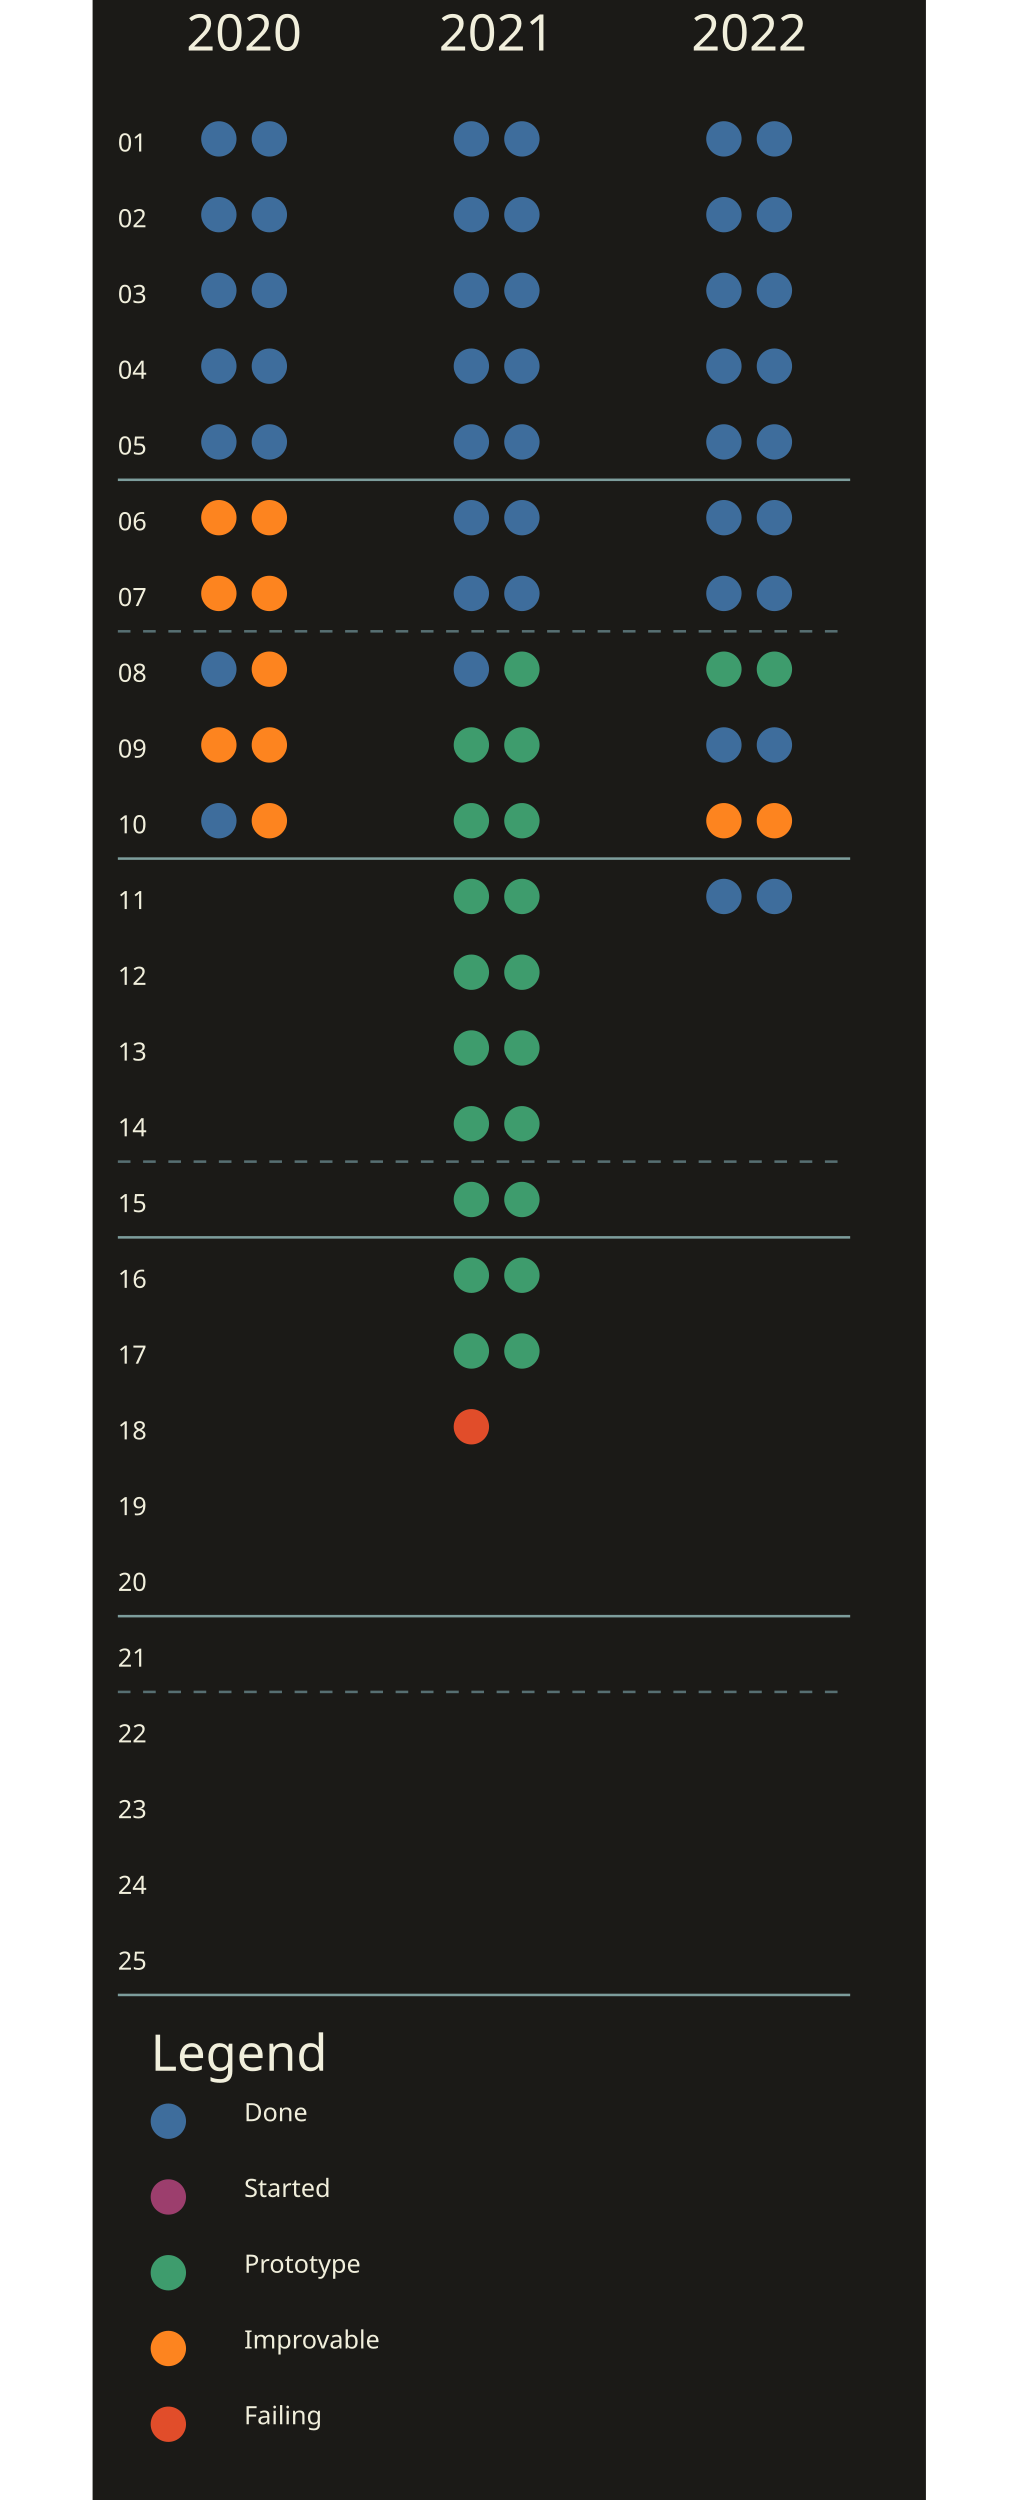
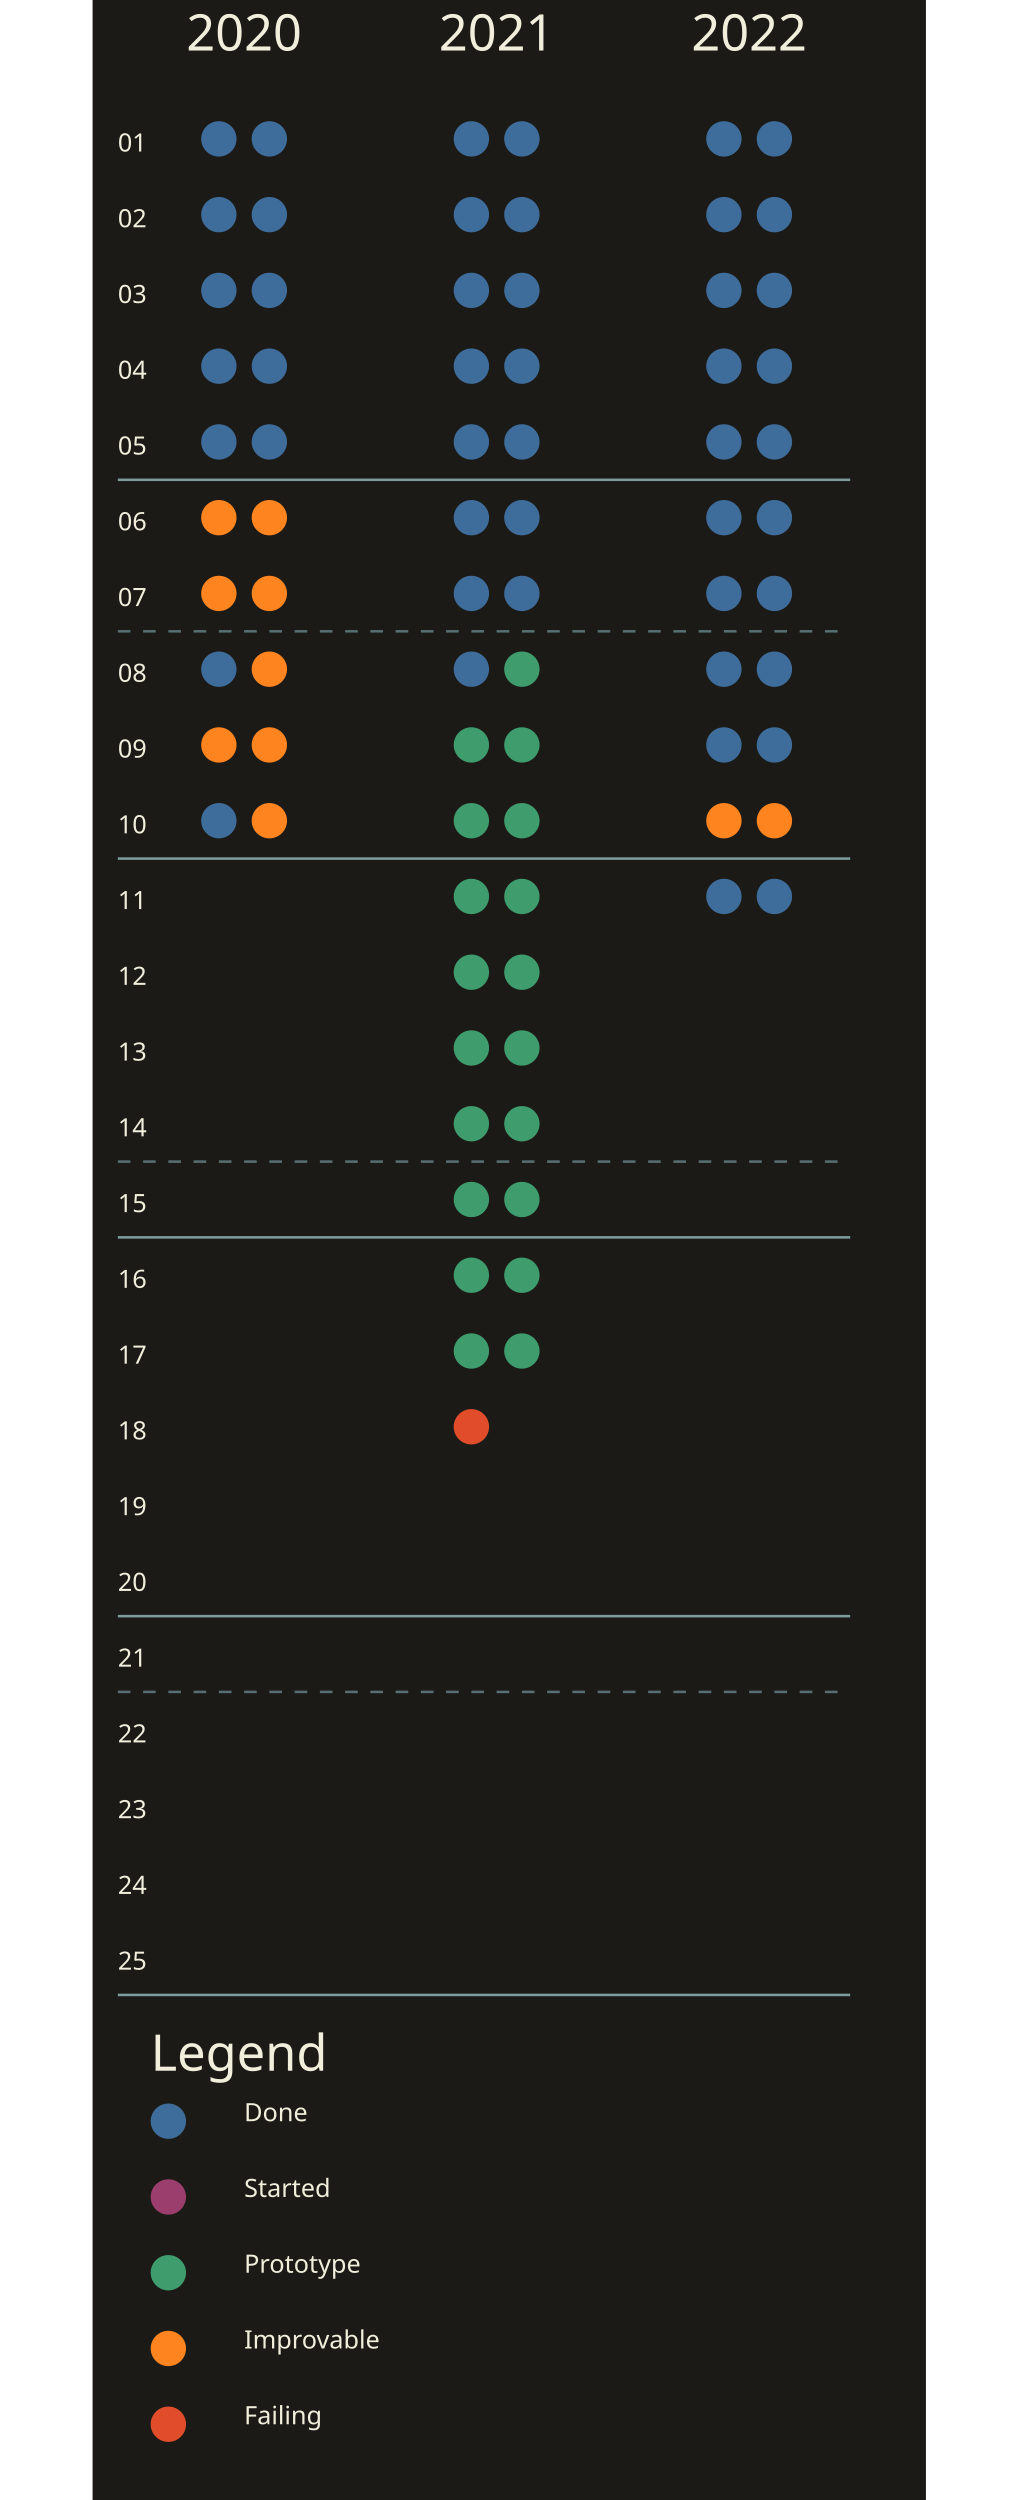
<svg xmlns="http://www.w3.org/2000/svg" height="810" style="font-family: 'Recursive', sans-serif;" viewBox="0 0 330 990" width="330">
  <defs>
    <style>
@font-face {
    font-family: 'Recursive';
    src: url('https://fonts.googleapis.com/css2?family=Recursive:wght,CASL@500,1&amp;display=swap');
  }
</style>
  </defs>
  <rect fill="#1b1a17" height="100%" width="100%" />
  <text fill="#F1EFDC" font-size="20" text-anchor="middle" x="60" y="20">
2020
</text>
  <circle cx="50" cy="55" fill="#3e6d9c" r="7" />
  <circle cx="70" cy="55" fill="#3e6d9c" r="7" />
  <circle cx="50" cy="85" fill="#3e6d9c" r="7" />
  <circle cx="70" cy="85" fill="#3e6d9c" r="7" />
  <circle cx="50" cy="115" fill="#3e6d9c" r="7" />
  <circle cx="70" cy="115" fill="#3e6d9c" r="7" />
  <circle cx="50" cy="145" fill="#3e6d9c" r="7" />
  <circle cx="70" cy="145" fill="#3e6d9c" r="7" />
  <circle cx="50" cy="175" fill="#3e6d9c" r="7" />
  <circle cx="70" cy="175" fill="#3e6d9c" r="7" />
  <circle cx="50" cy="205" fill="#fd841f" r="7" />
  <circle cx="70" cy="205" fill="#fd841f" r="7" />
  <circle cx="50" cy="235" fill="#fd841f" r="7" />
  <circle cx="70" cy="235" fill="#fd841f" r="7" />
  <circle cx="50" cy="265" fill="#3e6d9c" r="7" />
  <circle cx="70" cy="265" fill="#fd841f" r="7" />
  <circle cx="50" cy="295" fill="#fd841f" r="7" />
  <circle cx="70" cy="295" fill="#fd841f" r="7" />
  <circle cx="50" cy="325" fill="#3e6d9c" r="7" />
  <circle cx="70" cy="325" fill="#fd841f" r="7" />
  <text fill="#F1EFDC" font-size="20" text-anchor="middle" x="160" y="20">
2021
</text>
  <circle cx="150" cy="55" fill="#3e6d9c" r="7" />
  <circle cx="170" cy="55" fill="#3e6d9c" r="7" />
  <circle cx="150" cy="85" fill="#3e6d9c" r="7" />
  <circle cx="170" cy="85" fill="#3e6d9c" r="7" />
  <circle cx="150" cy="115" fill="#3e6d9c" r="7" />
  <circle cx="170" cy="115" fill="#3e6d9c" r="7" />
  <circle cx="150" cy="145" fill="#3e6d9c" r="7" />
  <circle cx="170" cy="145" fill="#3e6d9c" r="7" />
  <circle cx="150" cy="175" fill="#3e6d9c" r="7" />
  <circle cx="170" cy="175" fill="#3e6d9c" r="7" />
  <circle cx="150" cy="205" fill="#3e6d9c" r="7" />
  <circle cx="170" cy="205" fill="#3e6d9c" r="7" />
  <circle cx="150" cy="235" fill="#3e6d9c" r="7" />
  <circle cx="170" cy="235" fill="#3e6d9c" r="7" />
  <circle cx="150" cy="265" fill="#3e6d9c" r="7" />
  <circle cx="170" cy="265" fill="#3e9c6d" r="7" />
  <circle cx="150" cy="295" fill="#3e9c6d" r="7" />
  <circle cx="170" cy="295" fill="#3e9c6d" r="7" />
  <circle cx="150" cy="325" fill="#3e9c6d" r="7" />
  <circle cx="170" cy="325" fill="#3e9c6d" r="7" />
  <circle cx="150" cy="355" fill="#3e9c6d" r="7" />
  <circle cx="170" cy="355" fill="#3e9c6d" r="7" />
  <circle cx="150" cy="385" fill="#3e9c6d" r="7" />
  <circle cx="170" cy="385" fill="#3e9c6d" r="7" />
  <circle cx="150" cy="415" fill="#3e9c6d" r="7" />
  <circle cx="170" cy="415" fill="#3e9c6d" r="7" />
  <circle cx="150" cy="445" fill="#3e9c6d" r="7" />
  <circle cx="170" cy="445" fill="#3e9c6d" r="7" />
  <circle cx="150" cy="475" fill="#3e9c6d" r="7" />
  <circle cx="170" cy="475" fill="#3e9c6d" r="7" />
  <circle cx="150" cy="505" fill="#3e9c6d" r="7" />
  <circle cx="170" cy="505" fill="#3e9c6d" r="7" />
  <circle cx="150" cy="535" fill="#3e9c6d" r="7" />
  <circle cx="170" cy="535" fill="#3e9c6d" r="7" />
  <circle cx="150" cy="565" fill="#e14d2a" r="7" />
  <text fill="#F1EFDC" font-size="20" text-anchor="middle" x="260" y="20">
2022
</text>
  <circle cx="250" cy="55" fill="#3e6d9c" r="7" />
  <circle cx="270" cy="55" fill="#3e6d9c" r="7" />
  <circle cx="250" cy="85" fill="#3e6d9c" r="7" />
  <circle cx="270" cy="85" fill="#3e6d9c" r="7" />
  <circle cx="250" cy="115" fill="#3e6d9c" r="7" />
  <circle cx="270" cy="115" fill="#3e6d9c" r="7" />
  <circle cx="250" cy="145" fill="#3e6d9c" r="7" />
  <circle cx="270" cy="145" fill="#3e6d9c" r="7" />
  <circle cx="250" cy="175" fill="#3e6d9c" r="7" />
  <circle cx="270" cy="175" fill="#3e6d9c" r="7" />
  <circle cx="250" cy="205" fill="#3e6d9c" r="7" />
  <circle cx="270" cy="205" fill="#3e6d9c" r="7" />
  <circle cx="250" cy="235" fill="#3e6d9c" r="7" />
  <circle cx="270" cy="235" fill="#3e6d9c" r="7" />
-   <circle cx="250" cy="265" fill="#3e9c6d" r="7" />
-   <circle cx="270" cy="265" fill="#3e9c6d" r="7" />
+   <circle cx="250" cy="265" fill="#3e6d9c" r="7" />
+   <circle cx="270" cy="265" fill="#3e6d9c" r="7" />
  <circle cx="250" cy="295" fill="#3e6d9c" r="7" />
  <circle cx="270" cy="295" fill="#3e6d9c" r="7" />
  <circle cx="250" cy="325" fill="#fd841f" r="7" />
  <circle cx="270" cy="325" fill="#fd841f" r="7" />
  <circle cx="250" cy="355" fill="#3e6d9c" r="7" />
  <circle cx="270" cy="355" fill="#3e6d9c" r="7" />
  <text fill="#F1EFDC" font-size="10" x="10" y="60">
01
</text>
  <text fill="#F1EFDC" font-size="10" x="10" y="90">
02
</text>
  <text fill="#F1EFDC" font-size="10" x="10" y="120">
03
</text>
  <text fill="#F1EFDC" font-size="10" x="10" y="150">
04
</text>
  <text fill="#F1EFDC" font-size="10" x="10" y="180">
05
</text>
  <line stroke="#7D9D9C" x1="10" x2="300" y1="190" y2="190" />
  <text fill="#F1EFDC" font-size="10" x="10" y="210">
06
</text>
  <text fill="#F1EFDC" font-size="10" x="10" y="240">
07
</text>
  <line stroke="#576F72" stroke-dasharray="5,5" x1="10" x2="300" y1="250" y2="250" />
  <text fill="#F1EFDC" font-size="10" x="10" y="270">
08
</text>
  <text fill="#F1EFDC" font-size="10" x="10" y="300">
09
</text>
  <text fill="#F1EFDC" font-size="10" x="10" y="330">
10
</text>
  <line stroke="#7D9D9C" x1="10" x2="300" y1="340" y2="340" />
  <text fill="#F1EFDC" font-size="10" x="10" y="360">
11
</text>
  <text fill="#F1EFDC" font-size="10" x="10" y="390">
12
</text>
  <text fill="#F1EFDC" font-size="10" x="10" y="420">
13
</text>
  <text fill="#F1EFDC" font-size="10" x="10" y="450">
14
</text>
  <line stroke="#576F72" stroke-dasharray="5,5" x1="10" x2="300" y1="460" y2="460" />
  <text fill="#F1EFDC" font-size="10" x="10" y="480">
15
</text>
  <line stroke="#7D9D9C" x1="10" x2="300" y1="490" y2="490" />
  <text fill="#F1EFDC" font-size="10" x="10" y="510">
16
</text>
  <text fill="#F1EFDC" font-size="10" x="10" y="540">
17
</text>
  <text fill="#F1EFDC" font-size="10" x="10" y="570">
18
</text>
  <text fill="#F1EFDC" font-size="10" x="10" y="600">
19
</text>
  <text fill="#F1EFDC" font-size="10" x="10" y="630">
20
</text>
  <line stroke="#7D9D9C" x1="10" x2="300" y1="640" y2="640" />
  <text fill="#F1EFDC" font-size="10" x="10" y="660">
21
</text>
  <line stroke="#576F72" stroke-dasharray="5,5" x1="10" x2="300" y1="670" y2="670" />
  <text fill="#F1EFDC" font-size="10" x="10" y="690">
22
</text>
  <text fill="#F1EFDC" font-size="10" x="10" y="720">
23
</text>
  <text fill="#F1EFDC" font-size="10" x="10" y="750">
24
</text>
  <text fill="#F1EFDC" font-size="10" x="10" y="780">
25
</text>
  <line stroke="#7D9D9C" x1="10" x2="300" y1="790" y2="790" />
  <text fill="#F1EFDC" font-size="20" text-anchor="left" x="23" y="820">
Legend
</text>
  <circle cx="30" cy="840" fill="#3e6d9c" r="7" />
  <text fill="#F1EFDC" font-size="10" x="60" y="840">

Done

</text>
  <circle cx="30" cy="870" fill="#9c3e6d" r="7" />
  <text fill="#F1EFDC" font-size="10" x="60" y="870">

Started

</text>
  <circle cx="30" cy="900" fill="#3e9c6d" r="7" />
  <text fill="#F1EFDC" font-size="10" x="60" y="900">

Prototype

</text>
  <circle cx="30" cy="930" fill="#fd841f" r="7" />
  <text fill="#F1EFDC" font-size="10" x="60" y="930">

Improvable

</text>
  <circle cx="30" cy="960" fill="#e14d2a" r="7" />
  <text fill="#F1EFDC" font-size="10" x="60" y="960">

Failing

</text>
</svg>
